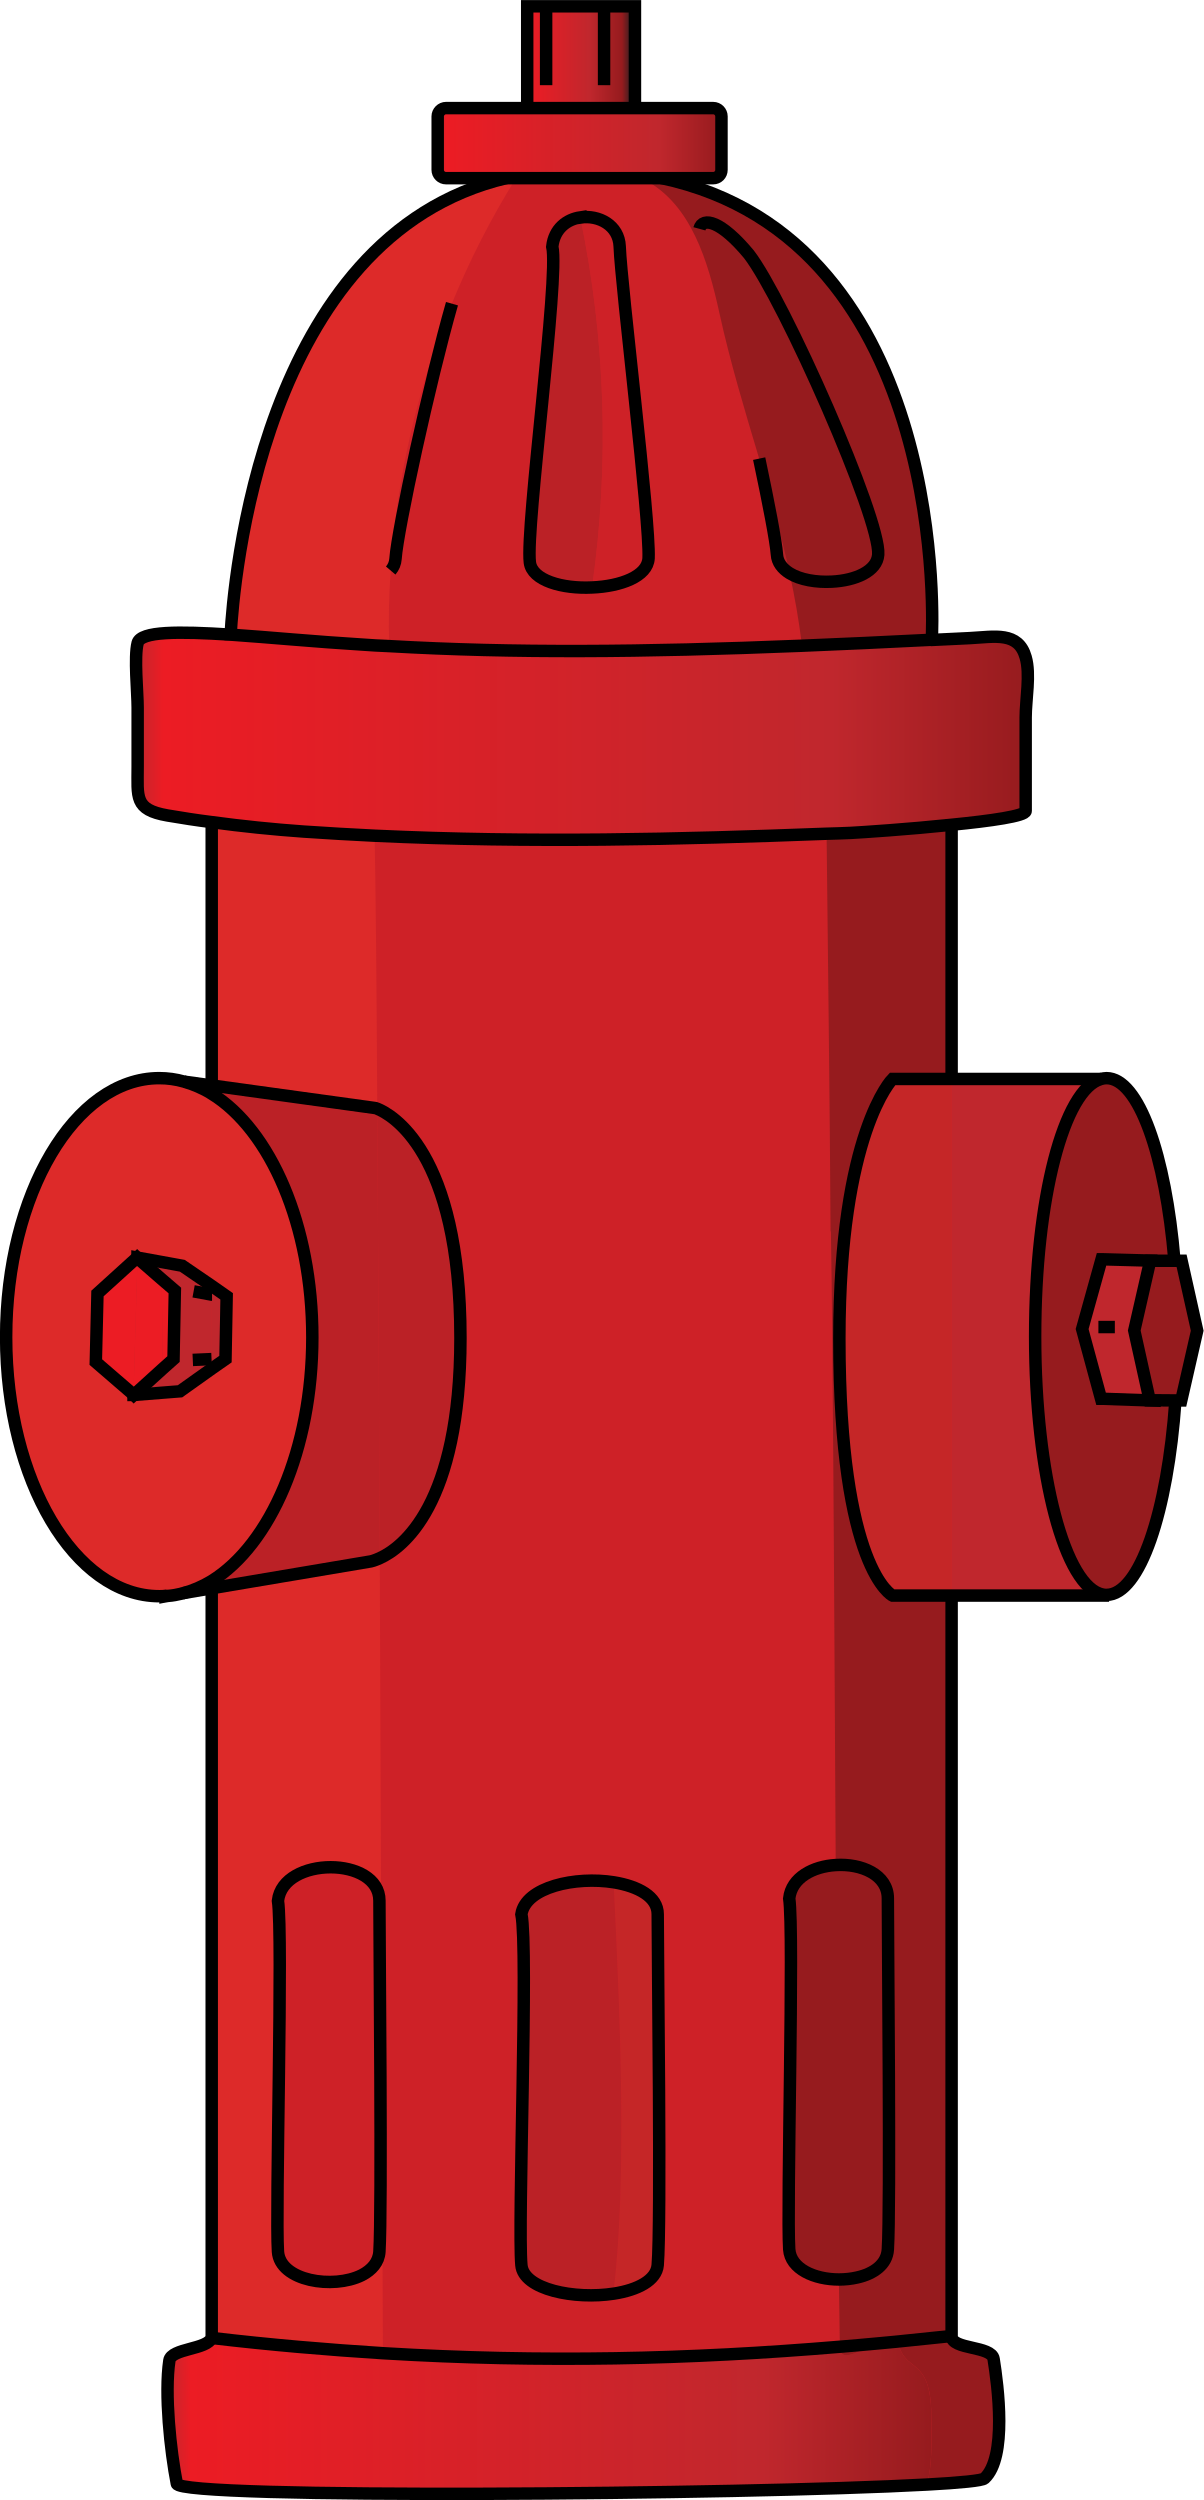
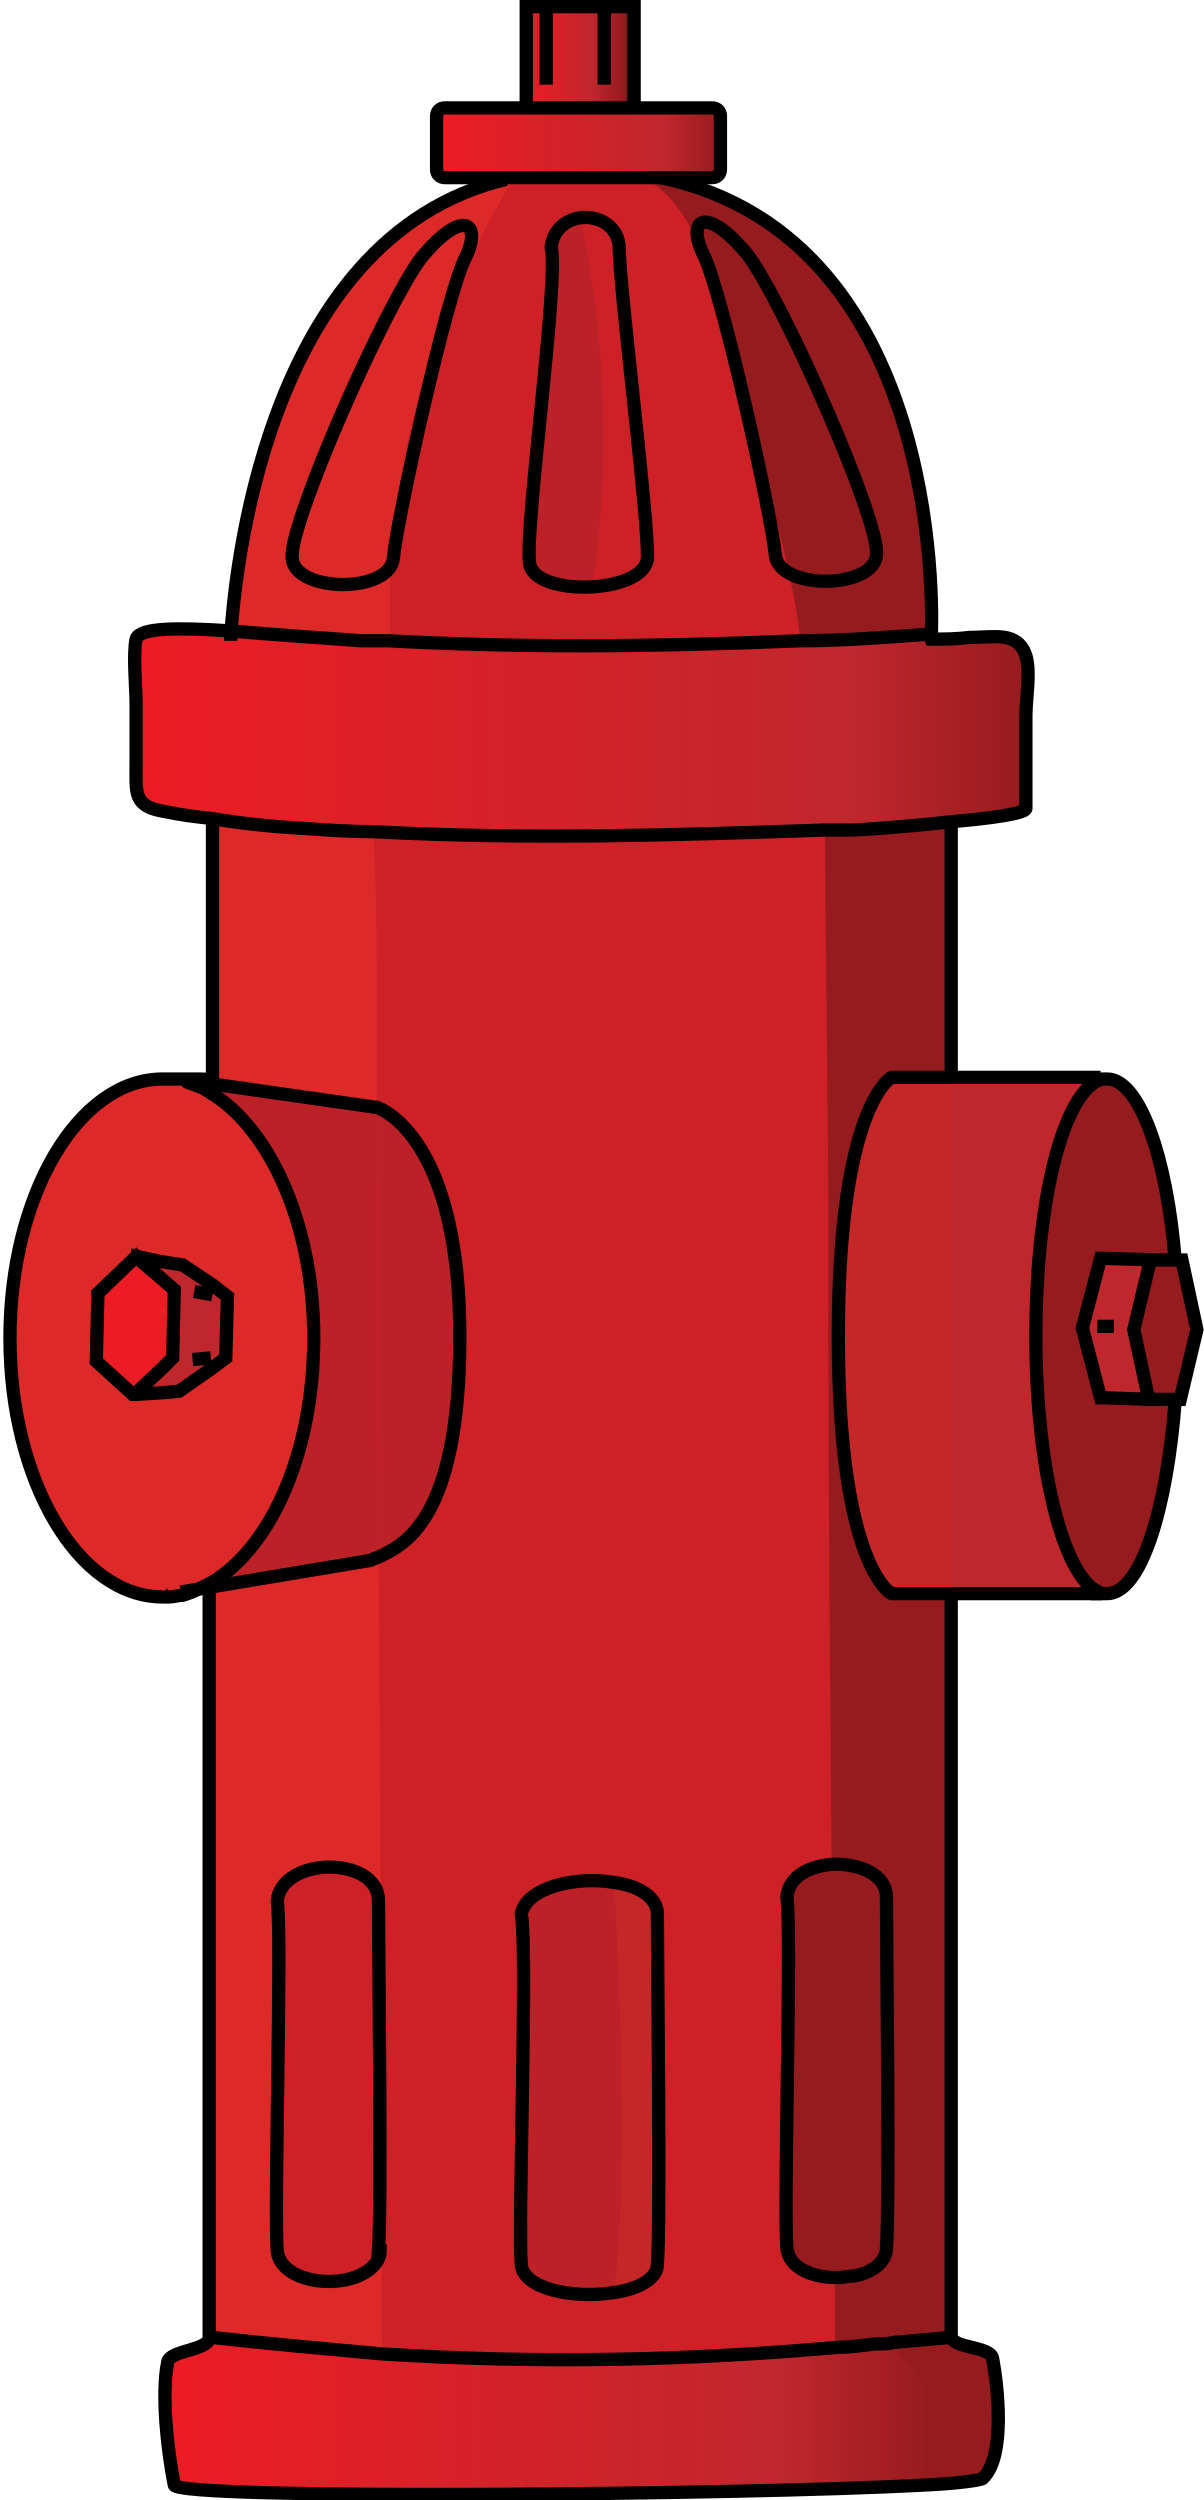
- <svg xmlns="http://www.w3.org/2000/svg" xmlns:xlink="http://www.w3.org/1999/xlink" id="Layer_1" width="72.48" height="150.56" viewBox="0 0 72.48 150.56">
+ <svg xmlns="http://www.w3.org/2000/svg" xmlns:xlink="http://www.w3.org/1999/xlink" id="Layer_1" width="72.5" height="150.6" viewBox="0 0 72.5 150.6">
  <defs>
-     <style>.cls-1{fill:url(#linear-gradient);}.cls-1,.cls-2,.cls-3,.cls-4,.cls-5,.cls-6,.cls-7,.cls-8,.cls-9,.cls-10,.cls-11,.cls-12,.cls-13,.cls-14,.cls-15,.cls-16,.cls-17,.cls-18,.cls-19,.cls-20,.cls-21{stroke-width:0px;}.cls-2{fill:url(#linear-gradient-11);}.cls-3{fill:url(#linear-gradient-12);}.cls-4{fill:url(#linear-gradient-13);}.cls-5{fill:url(#linear-gradient-10);}.cls-6{fill:url(#linear-gradient-14);}.cls-7{fill:url(#linear-gradient-4);}.cls-8{fill:url(#linear-gradient-2);}.cls-9{fill:url(#linear-gradient-3);}.cls-10{fill:url(#linear-gradient-8);}.cls-11{fill:url(#linear-gradient-9);}.cls-12{fill:url(#linear-gradient-7);}.cls-13{fill:url(#linear-gradient-5);}.cls-14{fill:url(#linear-gradient-6);}.cls-22{fill:none;stroke:#000;stroke-width:.75px;}.cls-15{fill:#961b1e;}.cls-16{fill:#ce2127;}.cls-17{fill:#dd2a29;}.cls-18{fill:#c0272d;}.cls-19{fill:#c52627;}.cls-20{fill:#bb2126;}.cls-21{fill:#ec1c24;}</style>
-     <linearGradient id="linear-gradient" x1="8.2" y1="44.34" x2="61.9" y2="44.34" gradientUnits="userSpaceOnUse">
+     <style>.cls-1{stroke-linecap:round;stroke-linejoin:round;}.cls-1,.cls-2{fill:none;stroke:#000;stroke-width:.8px;}.cls-3{fill:url(#linear-gradient);}.cls-3,.cls-4,.cls-5,.cls-6,.cls-7,.cls-8,.cls-9,.cls-10,.cls-11,.cls-12,.cls-13,.cls-14,.cls-15,.cls-16,.cls-17,.cls-18,.cls-19,.cls-20,.cls-21,.cls-22,.cls-23{stroke-width:0px;}.cls-4{fill:url(#linear-gradient-11);}.cls-5{fill:url(#linear-gradient-12);}.cls-6{fill:url(#linear-gradient-13);}.cls-7{fill:url(#linear-gradient-10);}.cls-8{fill:url(#linear-gradient-14);}.cls-9{fill:url(#linear-gradient-4);}.cls-10{fill:url(#linear-gradient-2);}.cls-11{fill:url(#linear-gradient-3);}.cls-12{fill:url(#linear-gradient-8);}.cls-13{fill:url(#linear-gradient-9);}.cls-14{fill:url(#linear-gradient-7);}.cls-15{fill:url(#linear-gradient-5);}.cls-16{fill:url(#linear-gradient-6);}.cls-17{fill:#961b1e;}.cls-18{fill:#ce2127;}.cls-19{fill:#dd2a29;}.cls-20{fill:#c0272d;}.cls-21{fill:#c52627;}.cls-22{fill:#bb2126;}.cls-23{fill:#ec1c24;}</style>
+     <linearGradient id="linear-gradient" x1="8.2" y1="44.3" x2="61.9" y2="44.3" gradientUnits="userSpaceOnUse">
      <stop offset="0" stop-color="#c0272d" />
-       <stop offset=".03" stop-color="#ec1c24" />
-       <stop offset=".78" stop-color="#c0272d" />
+       <stop offset="0" stop-color="#ec1c24" />
+       <stop offset=".8" stop-color="#c0272d" />
      <stop offset="1" stop-color="#961b1e" />
    </linearGradient>
-     <linearGradient id="linear-gradient-2" x1="10.09" y1="145.49" x2="56.09" y2="145.49" xlink:href="#linear-gradient" />
-     <linearGradient id="linear-gradient-3" x1="53.11" y1="31.07" x2="41.93" y2="31.07" gradientUnits="userSpaceOnUse">
+     <linearGradient id="linear-gradient-2" x1="10.1" y1="145.5" x2="56.1" y2="145.5" xlink:href="#linear-gradient" />
+     <linearGradient id="linear-gradient-3" x1="53.1" y1="31.1" x2="41.9" y2="31.1" gradientUnits="userSpaceOnUse">
      <stop offset="0" stop-color="#961b1e" />
-       <stop offset=".76" stop-color="#c0272d" />
-       <stop offset=".99" stop-color="#c0272d" />
+       <stop offset=".8" stop-color="#c0272d" />
+       <stop offset="1" stop-color="#c0272d" />
    </linearGradient>
-     <linearGradient id="linear-gradient-4" x1="26.37" y1="8.62" x2="43.45" y2="8.62" xlink:href="#linear-gradient" />
-     <linearGradient id="linear-gradient-5" x1="26.43" y1="10.48" x2="43.43" y2="10.48" xlink:href="#linear-gradient" />
-     <linearGradient id="linear-gradient-6" x1="26.37" y1="6.7" x2="43.45" y2="6.7" xlink:href="#linear-gradient" />
-     <linearGradient id="linear-gradient-7" x1="31.75" y1="3.44" x2="38.24" y2="3.44" gradientUnits="userSpaceOnUse">
+     <linearGradient id="linear-gradient-4" x1="26.4" y1="8.6" x2="43.4" y2="8.6" xlink:href="#linear-gradient" />
+     <linearGradient id="linear-gradient-5" x1="26.4" y1="10.5" x2="43.4" y2="10.5" xlink:href="#linear-gradient" />
+     <linearGradient id="linear-gradient-6" x1="26.4" y1="6.7" x2="43.4" y2="6.7" xlink:href="#linear-gradient" />
+     <linearGradient id="linear-gradient-7" x1="31.7" y1="3.4" x2="38.2" y2="3.4" gradientUnits="userSpaceOnUse">
      <stop offset="0" stop-color="#c0272d" />
-       <stop offset=".03" stop-color="#ec1c24" />
-       <stop offset=".58" stop-color="#c0272d" />
-       <stop offset=".88" stop-color="#961b1e" />
-       <stop offset=".98" stop-color="#231f20" />
+       <stop offset="0" stop-color="#ec1c24" />
+       <stop offset=".6" stop-color="#c0272d" />
+       <stop offset=".9" stop-color="#961b1e" />
+       <stop offset="1" stop-color="#231f20" />
    </linearGradient>
-     <linearGradient id="linear-gradient-8" x1="26.41" y1="10.65" x2="43.44" y2="10.65" xlink:href="#linear-gradient" />
-     <linearGradient id="linear-gradient-9" x1="17.74" y1="26.32" x2="28.49" y2="26.32" gradientUnits="userSpaceOnUse">
+     <linearGradient id="linear-gradient-8" x1="26.4" y1="10.7" x2="43.4" y2="10.7" xlink:href="#linear-gradient" />
+     <linearGradient id="linear-gradient-9" x1="17.7" y1="26.3" x2="28.5" y2="26.3" gradientUnits="userSpaceOnUse">
      <stop offset="0" stop-color="#961b1e" />
-       <stop offset=".51" stop-color="#c0272d" />
-       <stop offset=".92" stop-color="#ec1c24" />
-       <stop offset=".99" stop-color="#c0272d" />
+       <stop offset=".5" stop-color="#c0272d" />
+       <stop offset=".9" stop-color="#ec1c24" />
+       <stop offset="1" stop-color="#c0272d" />
    </linearGradient>
-     <linearGradient id="linear-gradient-10" x1="11.88" y1="64.94" x2="11.88" y2="96.13" xlink:href="#linear-gradient" />
-     <linearGradient id="linear-gradient-11" x1="11.92" y1="64.94" x2="11.92" y2="95.71" xlink:href="#linear-gradient" />
-     <linearGradient id="linear-gradient-12" x1=".43" y1="65.04" x2="18.75" y2="65.04" gradientUnits="userSpaceOnUse">
+     <linearGradient id="linear-gradient-10" x1="11.9" y1="64.9" x2="11.9" y2="96.1" xlink:href="#linear-gradient" />
+     <linearGradient id="linear-gradient-11" x1="11.9" y1="64.9" x2="11.9" y2="95.7" xlink:href="#linear-gradient" />
+     <linearGradient id="linear-gradient-12" x1=".4" y1="65" x2="18.7" y2="65" gradientUnits="userSpaceOnUse">
      <stop offset="0" stop-color="#c0272d" />
      <stop offset="1" stop-color="#ec1c24" />
    </linearGradient>
-     <linearGradient id="linear-gradient-13" x1=".37" y1="96.03" x2="18.81" y2="96.03" xlink:href="#linear-gradient-12" />
-     <linearGradient id="linear-gradient-14" x1="10.02" y1="64.94" x2="10.02" y2="96.13" xlink:href="#linear-gradient" />
+     <linearGradient id="linear-gradient-13" x1=".4" y1="96" x2="18.8" y2="96" xlink:href="#linear-gradient-12" />
+     <linearGradient id="linear-gradient-14" x1="10" y1="64.9" x2="10" y2="96.1" xlink:href="#linear-gradient" />
  </defs>
-   <path class="cls-16" d="M12.74,140.8c-.22.69-2.42.61-2.53,1.36-.31,2.01.06,5.42.45,7.42.19.94,34.06.66,45.17.05,2.05-.11,3.33-.24,3.47-.37,1.38-1.27.81-5.56.55-7.19-.13-.8-2.53-.54-2.53-1.38v-44.6h9.11v-.06c-.28-.05-.56-.2-.83-.45.27.24.54.39.83.45.07,0,.14.02.22.02,2,0,3.68-4.99,4.15-11.71h.35l.96-4.2-.94-4.21h-.43c-.52-6.37-2.16-10.99-4.09-10.99-.11,0-.22.02-.33.05h-9v-15.31c-.32.03-.65.07-.98.1.33-.03.65-.06.98-.1,2.35-.23,4.46-.53,4.46-.83v-5.63c0-1.07.3-2.6,0-3.63-.44-1.55-1.86-1.23-3.37-1.15-.77.04-1.53.08-2.28.11v-.11s1.31-23.96-16.31-27.71h3.14c.28,0,.5-.22.5-.5v-3.22c0-.27-.22-.5-.5-.5h-4.71V.37h-6.5v6.14h-4.88c-.27,0-.5.23-.5.5v3.22c0,.28.23.5.5.5h3.65c-14.83,3.5-16.46,24.58-16.62,27.5.58.04,1.19.09,1.83.14-.64-.05-1.25-.1-1.83-.14-3.14-.21-5.41-.22-5.59.5-.23.85,0,2.98,0,3.89v3.57c0,1.84-.21,2.58,1.79,2.93.88.15,1.77.29,2.66.4v15.86l-1.66-.23h0c-.49-.14-.99-.21-1.49-.21h0c-5.09,0-9.22,6.98-9.22,15.6s4.13,15.6,9.22,15.6c.13,0,.25,0,.38-.02v.02l.1-.02s.05,0,.07,0l.78-.13s.05,0,.08-.02l1.75-.3v45.03s0,.08-.02.11" />
-   <polygon class="cls-18" points="69.7 75.93 69.27 75.93 68.31 80.13 67.14 79.92 66.42 79.92 66.42 75.84 69.7 75.93" />
-   <polygon class="cls-18" points="69.53 84.33 69.53 84.35 66.42 84.24 66.42 79.92 67.14 79.92 68.31 80.13 69.24 84.33 69.53 84.33" />
-   <path class="cls-18" d="M66.42,96.03v.06h-9.11v-31.1h9c-2.23.6-3.97,7.32-3.97,15.51s1.8,15.12,4.08,15.54Z" />
-   <polygon class="cls-18" points="66.42 79.92 66.42 84.24 66.31 84.24 65.17 80.04 66.34 75.84 66.42 75.84 66.42 79.92" />
-   <path class="cls-1" d="M23.45,38.91c7.55.43,15.16.37,24.84-.02,2.47-.1,5.07-.22,7.83-.36.74-.03,1.51-.07,2.28-.11,1.51-.08,2.93-.41,3.37,1.15.3,1.03,0,2.56,0,3.63v5.63c0,.3-2.11.6-4.46.83-2.58.27-5.47.46-6.07.49-.49.02-.97.04-1.46.05-8.94.34-17.75.56-27.22.12-1.41-.07-2.83-.15-4.28-.25-1.84-.13-3.69-.32-5.54-.57-.89-.11-1.78-.25-2.66-.4-2-.35-1.79-1.09-1.79-2.93v-3.57c0-.91-.22-3.04,0-3.89.19-.71,2.46-.7,5.59-.5,2.33.16,5.15.43,7.95.6.53.04,1.06.07,1.59.09Z" />
-   <path class="cls-19" d="M57.31,64.99v31.1h-3.56s-3.2-1.55-3.2-15.47c0-12.41,3.2-15.64,3.2-15.64h3.56Z" />
-   <path class="cls-8" d="M23.06,141.72c9.6.58,18.44.37,27.52-.39h0c.02,1.05,1.16.23,2.17-.19.4-.04.78-.07,1.18-.11.11.08.2.19.25.36.5,1.5,1.94.62,1.91,4.32,0,1.31.07,2.66-.26,3.91-11.11.61-44.99.89-45.17-.05-.39-2-.75-5.41-.45-7.42.11-.74,2.31-.66,2.53-1.36,3.56.42,6.99.71,10.33.92Z" />
-   <path class="cls-9" d="M47.55,34.52c-.44-.27-.73-.64-.76-1.12-.06-.81-.5-3.09-1.07-5.78.66,2.29,1.32,4.56,1.83,6.9Z" />
-   <path class="cls-7" d="M31.17,10.58c-.22.04-.44.09-.65.14h-3.65c-.27,0-.5-.22-.5-.5v-3.22c0-.27.23-.5.5-.5h4.88v.37h6.5v-.37h4.71c.28,0,.5.23.5.5v3.22c0,.28-.22.5-.5.5h-3.14c-1.5-.33-3.12-.5-4.9-.5-1.33,0-2.57.12-3.74.36Z" />
-   <path class="cls-13" d="M39.82,10.72h-8.72s.05-.1.08-.14c1.17-.24,2.42-.36,3.74-.36,1.78,0,3.41.17,4.9.5Z" />
-   <path class="cls-19" d="M39.62,115.28c0,2.69.21,18.65,0,21.13-.08.93-1.22,1.5-2.63,1.72l-.02-.16c.8-6.75.4-16.46,0-24.56v-.06c1.48.24,2.65.87,2.65,1.92Z" />
-   <rect class="cls-14" x="31.75" y="6.51" width="6.5" height=".37" />
-   <rect class="cls-12" x="31.75" y=".38" width="6.5" height="6.14" />
-   <path class="cls-20" d="M36.96,113.42c.4,8.1.8,17.8,0,24.56l.02.16c-2.36.37-5.46-.24-5.58-1.72-.22-2.39.42-19.06,0-21.13.26-1.64,3.27-2.29,5.57-1.92v.06Z" />
-   <path class="cls-20" d="M34.95,13.1c1.52,7.31,1.76,14.86.71,22.25v.04c-1.78.09-3.62-.42-3.75-1.51-.26-2.14,1.78-17.17,1.35-19.02.12-1.08.88-1.64,1.69-1.76Z" />
-   <path class="cls-10" d="M31.17,10.58s-.06.09-.08.14h-.57c.22-.05.44-.1.65-.14Z" />
-   <path class="cls-11" d="M27.22,18.29c-1.34,4.68-3.28,13.59-3.4,15.36-.02.28-.12.51-.29.71.35-5.51,1.59-10.96,3.68-16.07Z" />
-   <path class="cls-20" d="M22.72,66.77c.79.32,5.01,2.51,5.01,13.81,0,10.07-3.51,12.65-4.86,13.26-.05-9.67-.09-19.25-.15-27.07Z" />
-   <path class="cls-16" d="M52.75,141.14c.4-.04.78-.07,1.18-.11-.28-.2-.71-.09-1.18.11Z" />
-   <path class="cls-16" d="M47.53,135.46c-.16-2.39.3-19.06,0-21.13.14-1.26,1.45-1.93,2.8-2.01-.07-11.36-.12-23.15-.21-31.7-.02-2.45-.05-4.63-.08-6.46h-.02c-.04-7.5-.18-18.16-.24-23.95-8.94.34-17.75.56-27.22.12.06,2.73.12,8.74.16,16.44.79.32,5.01,2.51,5.01,13.81,0,10.07-3.51,12.65-4.86,13.26.09,21.24.16,42.99.19,47.88,9.6.58,18.44.37,27.52-.39-.02-1.23-.04-2.58-.06-4.05-1.46,0-2.91-.63-2.99-1.82ZM39.62,136.41c-.08.93-1.22,1.5-2.63,1.72-2.36.37-5.46-.24-5.58-1.72-.22-2.39.42-19.06,0-21.13.26-1.64,3.27-2.29,5.57-1.92,1.47.24,2.64.87,2.64,1.92,0,2.69.21,18.65,0,21.13Z" />
-   <path class="cls-16" d="M48.29,38.89v-.07c-.18-1.47-.44-2.9-.74-4.31-.44-.27-.73-.64-.76-1.12-.06-.81-.5-3.09-1.07-5.78,0-.02,0-.04-.02-.06-.84-2.85-1.71-5.71-2.38-8.72-.67-3.1-1.69-6.55-4.5-8v-.11h-7.73c-1.51,2.41-2.8,4.94-3.87,7.57-1.34,4.68-3.28,13.59-3.4,15.36-.02.28-.12.51-.29.71-.11,1.52-.14,3.03-.09,4.55,7.55.43,15.16.37,24.84-.02ZM33.26,14.86c.12-1.08.88-1.64,1.69-1.76,1.52,7.31,1.76,14.86.71,22.25v.04c-1.78.09-3.62-.42-3.75-1.51-.26-2.14,1.78-17.17,1.35-19.02Z" />
-   <path class="cls-16" d="M16.74,114.47c.31,2.07-.16,18.74,0,21.13.12,1.77,3.33,2.28,5.05,1.42.6-.31,1.02-.77,1.06-1.42.16-2.49,0-18.44,0-21.13s-5.8-2.69-6.11,0Z" />
-   <path class="cls-20" d="M22.72,66.77c.06,7.82.1,17.4.15,27.07-.33.15-.52.19-.52.19l-9.6,1.62v-.46c3.54-2.19,6.06-7.93,6.06-14.67s-2.53-12.48-6.06-14.67v-.5l9.84,1.36s.05,0,.13.04Z" />
-   <path class="cls-18" d="M12.75,77.97v-.52l.9.62-.07,3.78-.83.58v-4.47Z" />
-   <path class="cls-5" d="M12.75,95.2v.46l-1.75.3c.6-.16,1.19-.42,1.75-.75Z" />
-   <path class="cls-18" d="M12.75,77.97v4.47l-1.91,1.36-1.02.08-.02-1.44.64-.58.09-4.13-.79-.68-.02-1.04,1.26.23,1.77,1.22v.52Z" />
-   <path class="cls-2" d="M12.75,65.37v.5c-.53-.32-1.09-.56-1.66-.72l1.66.23Z" />
-   <path class="cls-3" d="M11.09,65.14l-1.5-.21c.51,0,1.01.07,1.5.21Z" />
-   <path class="cls-4" d="M10.14,96.1l.78-.13c-.26.06-.51.11-.78.13Z" />
-   <polygon class="cls-21" points="10.53 77.72 10.45 81.85 9.8 82.43 9.74 77.04 10.53 77.72" />
-   <path class="cls-6" d="M10.07,96.11l-.1.02v-.02h.1Z" />
-   <path class="cls-17" d="M30.52,10.72c-14.83,3.5-16.46,24.58-16.62,27.5,2.33.16,5.15.43,7.95.6.53.04,1.06.07,1.59.09-.05-1.52-.02-3.04.09-4.55.35-5.51,1.59-10.96,3.68-16.07,1.07-2.62,2.37-5.16,3.87-7.57h-.57Z" />
-   <path class="cls-17" d="M22.35,94.03l-9.6,1.62v45.03s0,.08-.02.11c3.56.42,6.99.71,10.33.92-.03-4.89-.1-26.64-.19-47.88-.33.15-.52.19-.52.19ZM22.85,135.6c-.04.64-.46,1.11-1.06,1.42-1.72.86-4.93.36-5.05-1.42-.16-2.39.31-19.06,0-21.13.31-2.69,6.11-2.69,6.11,0s.16,18.65,0,21.13Z" />
-   <path class="cls-17" d="M22.72,66.77c-.04-7.69-.1-13.7-.16-16.44-1.41-.07-2.83-.15-4.28-.25-1.84-.13-3.69-.32-5.54-.57v15.86l9.84,1.36s.05,0,.13.04Z" />
-   <path class="cls-17" d="M18.81,80.53c0-6.73-2.53-12.48-6.06-14.67-.53-.32-1.09-.56-1.66-.72l-1.5-.21c-5.09,0-9.22,6.98-9.22,15.6s4.13,15.6,9.22,15.6c.13,0,.25,0,.38-.02h.1s.05,0,.07,0l.78-.13s.05,0,.08-.02c.6-.16,1.19-.42,1.75-.75,3.54-2.19,6.06-7.93,6.06-14.67ZM10.84,83.79l-1.02.08-1.76.14h-.02v-.02l-2.27-1.96.1-4.13,2.38-2.16.03.03v-.03l1.45.26,1.26.23,1.77,1.22.9.62-.07,3.78-.83.58-1.91,1.36Z" />
-   <polygon class="cls-18" points="9.8 82.43 9.82 83.87 8.06 84.01 9.8 82.43" />
-   <polygon class="cls-21" points="9.74 77.04 9.8 82.43 8.06 84.01 8.04 83.99 8.28 75.77 9.74 77.04" />
-   <polygon class="cls-18" points="9.74 77.04 8.28 75.77 8.28 75.74 9.72 76 9.74 77.04" />
-   <polygon class="cls-21" points="8.25 75.74 8.28 75.77 8.04 83.99 5.77 82.03 5.87 77.9 8.25 75.74" />
-   <path class="cls-15" d="M71.16,75.93h-.43c-.52-6.37-2.16-10.99-4.09-10.99-.11,0-.22.02-.33.05-2.23.6-3.97,7.32-3.97,15.51s1.8,15.12,4.08,15.54c.07,0,.14.02.22.02,2,0,3.68-4.99,4.15-11.71h.35l.96-4.2-.94-4.21ZM69.53,84.35l-3.11-.11h-.11l-1.14-4.2,1.17-4.2h.08l3.28.09h-.43l-.96,4.2.93,4.2h.29v.02Z" />
-   <path class="cls-15" d="M57.31,140.69v-44.6h-3.56s-3.2-1.55-3.2-15.47c0-12.41,3.2-15.64,3.2-15.64h3.56v-15.31c-2.58.27-5.47.46-6.07.49-.49.02-.97.04-1.46.05.06,5.79.2,16.46.24,23.95h.02c.03,1.82.06,4.01.08,6.46.09,8.55.14,20.34.21,31.7-1.36.08-2.66.75-2.8,2.01.3,2.07-.16,18.74,0,21.13.08,1.19,1.53,1.81,2.99,1.82.02,1.47.04,2.82.06,4.05h0c.02,1.05,1.16.23,2.17-.19.47-.2.9-.31,1.18-.11.11.08.2.19.25.36.5,1.5,1.94.62,1.91,4.32,0,1.31.07,2.66-.26,3.91,2.05-.11,3.33-.24,3.47-.37,1.38-1.27.81-5.56.55-7.19-.13-.8-2.53-.54-2.53-1.38Z" />
-   <path class="cls-15" d="M48.29,38.83v.07c2.47-.1,5.07-.22,7.83-.36v-.11s1.31-23.96-16.31-27.71h-.99v.11c2.8,1.46,3.82,4.9,4.5,8,.66,3.01,1.53,5.87,2.38,8.72,0,.02,0,.04.02.06.66,2.29,1.32,4.56,1.83,6.9.31,1.41.56,2.84.74,4.31Z" />
-   <polygon class="cls-15" points="8.04 84.01 8.06 84.01 8.04 83.99 8.04 84.01" />
-   <path class="cls-22" d="M39.82,10.72c17.62,3.74,16.3,27.71,16.3,27.71" />
-   <path class="cls-22" d="M13.89,38.56s0-.12,0-.34c.16-2.92,1.78-24,16.62-27.5" />
-   <path class="cls-22" d="M56.12,38.54c.74-.03,1.51-.07,2.28-.11,1.51-.08,2.93-.41,3.37,1.15.3,1.03,0,2.56,0,3.63v5.63c0,.3-2.11.6-4.46.83-2.58.27-5.47.46-6.07.49-.49.02-.97.04-1.46.05-8.94.34-17.75.56-27.22.12-1.41-.07-2.83-.15-4.28-.25-1.84-.13-3.69-.32-5.54-.57-.89-.11-1.78-.25-2.66-.4-2-.35-1.79-1.09-1.79-2.93v-3.57c0-.91-.22-3.04,0-3.89.19-.71,2.46-.7,5.59-.5,2.33.16,5.15.43,7.95.6.53.04,1.06.07,1.59.09,7.55.43,15.16.37,24.84-.02,2.47-.1,5.07-.22,7.83-.36Z" />
-   <path class="cls-22" d="M12.75,65.37v-16.03" />
-   <path class="cls-22" d="M57.31,96.09v44.6c0,.83,2.41.57,2.53,1.38.26,1.63.82,5.92-.55,7.19-.14.13-1.42.26-3.47.37-11.11.61-44.99.89-45.17-.05-.39-2-.75-5.41-.45-7.42.11-.74,2.31-.66,2.53-1.36,0-.03.02-.07.02-.11v-45.03" />
-   <path class="cls-22" d="M57.31,49.34v15.65" />
-   <path class="cls-22" d="M11.09,65.14l1.66.23,9.84,1.36s.05,0,.13.04c.79.32,5.01,2.51,5.01,13.81,0,10.07-3.51,12.65-4.86,13.26-.33.15-.52.19-.52.19l-9.6,1.62-1.75.3" />
-   <polyline class="cls-22" points="10.07 96.11 9.97 96.13 9.97 96.11" />
-   <path class="cls-22" d="M12.75,65.87c3.54,2.19,6.06,7.93,6.06,14.67s-2.53,12.48-6.06,14.67c-.56.34-1.15.59-1.75.75-.03,0-.05,0-.08.02-.26.06-.51.11-.78.13-.02,0-.05,0-.07,0h-.1c-.13.02-.25.02-.38.02-5.09,0-9.22-6.98-9.22-15.6s4.13-15.6,9.22-15.6c.51,0,1.01.07,1.5.21.57.16,1.13.41,1.66.72Z" />
-   <polyline class="cls-22" points="8.28 75.77 8.28 75.74 9.72 76 10.98 76.23 12.75 77.44 13.65 78.07 13.58 81.85 12.75 82.43 10.84 83.79 9.82 83.87 8.06 84.01 8.04 84.01 8.04 83.99" />
-   <polygon class="cls-22" points="8.06 84.01 8.04 83.99 5.77 82.03 5.87 77.9 8.25 75.74 8.28 75.77 9.74 77.04 10.53 77.72 10.45 81.85 9.8 82.43 8.06 84.01" />
-   <polyline class="cls-22" points="11.66 77.77 12.75 77.97 12.77 77.97" />
-   <line class="cls-22" x1="11.61" y1="81.9" x2="12.74" y2="81.85" />
-   <path class="cls-22" d="M66.42,96.03v.06h-12.67s-3.2-1.55-3.2-15.47c0-12.41,3.2-15.64,3.2-15.64h12.57" />
-   <path class="cls-22" d="M70.79,84.34c-.47,6.72-2.15,11.71-4.15,11.71-.08,0-.15,0-.22-.02-2.28-.42-4.08-7.22-4.08-15.54s1.74-14.9,3.97-15.51c.11-.03.22-.05.33-.05,1.93,0,3.56,4.62,4.09,10.99" />
-   <polyline class="cls-22" points="69.53 84.33 69.53 84.35 66.42 84.24 66.31 84.24 65.17 80.04 66.34 75.84 66.42 75.84 69.7 75.93" />
-   <polygon class="cls-22" points="70.73 75.93 71.16 75.93 72.1 80.14 71.14 84.34 70.79 84.34 69.53 84.33 69.24 84.33 68.31 80.13 69.27 75.93 69.7 75.93 70.73 75.93" />
-   <polyline class="cls-22" points="66.15 79.92 66.42 79.92 67.14 79.92" />
-   <polyline class="cls-22" points="31.75 6.51 31.75 .38 38.24 .38 38.24 6.51" />
-   <line class="cls-22" x1="32.89" y1=".56" x2="32.89" y2="5.13" />
-   <line class="cls-22" x1="36.38" y1=".56" x2="36.38" y2="5.13" />
-   <path class="cls-22" d="M38.24,6.51h4.71c.28,0,.5.23.5.5v3.22c0,.28-.22.5-.5.5h-16.09c-.27,0-.5-.22-.5-.5v-3.22c0-.27.23-.5.5-.5h11.38Z" />
-   <path class="cls-22" d="M22.85,135.6c-.04.64-.46,1.11-1.06,1.42-1.72.86-4.93.36-5.05-1.42-.16-2.39.31-19.06,0-21.13.31-2.69,6.11-2.69,6.11,0s.16,18.65,0,21.13Z" />
-   <path class="cls-22" d="M36.97,113.36c1.47.24,2.64.87,2.64,1.92,0,2.69.21,18.65,0,21.13-.08.93-1.22,1.5-2.63,1.72-2.36.37-5.46-.24-5.58-1.72-.22-2.39.42-19.06,0-21.13.26-1.64,3.27-2.29,5.57-1.92Z" />
-   <path class="cls-22" d="M50.33,112.32c1.53-.1,3.14.57,3.14,2.01,0,2.69.16,18.65,0,21.13-.05.91-.85,1.48-1.85,1.7-.35.08-.72.12-1.1.12-1.46,0-2.91-.63-2.99-1.82-.16-2.39.3-19.06,0-21.13.14-1.26,1.45-1.93,2.8-2.01Z" />
-   <path class="cls-22" d="M34.95,13.1c1.1-.17,2.32.46,2.37,1.74.09,2.43,1.84,16.54,1.74,18.78-.06,1.1-1.7,1.69-3.4,1.76-1.78.09-3.62-.42-3.75-1.51-.26-2.14,1.78-17.17,1.35-19.02.12-1.08.88-1.64,1.69-1.76Z" />
-   <path class="cls-22" d="M27.22,18.29c-1.34,4.68-3.28,13.59-3.4,15.36-.02.28-.12.51-.29.71" />
-   <path class="cls-22" d="M45.72,27.62c.57,2.69,1.01,4.97,1.07,5.78.03.48.33.85.76,1.12.64.4,1.62.56,2.55.51,1.4-.07,2.72-.62,2.79-1.63.16-2.15-5.69-15.37-7.79-18.09-1.67-2.01-2.78-2.27-2.98-1.53" />
-   <path class="cls-22" d="M12.44,140.77l.3.03c3.56.42,6.99.71,10.33.92,9.6.58,18.44.37,27.52-.39.72-.06,1.45-.12,2.17-.19.4-.04.78-.07,1.18-.11,1.12-.11,2.25-.23,3.39-.35" />
+   <path class="cls-18" d="M12.7,140.8c-.2.7-2.4.6-2.5,1.4-.3,2,0,5.4.4,7.4.2.9,34.1.7,45.2,0,2-.1,3.3-.2,3.5-.4,1.4-1.3.8-5.6.6-7.2-.1-.8-2.5-.5-2.5-1.4v-44.6h9.1c-.3-.1-.6-.3-.8-.5.3.2.5.4.8.4,0,0,.1,0,.2,0,2,0,3.7-5,4.1-11.7h.3l1-4.2-.9-4.2h-.4c-.5-6.4-2.2-11-4.1-11s-.2,0-.3,0h-9v-15.3c-.3,0-.7,0-1,0,.3,0,.7,0,1,0,2.3-.2,4.5-.5,4.5-.8v-5.6c0-1.1.3-2.6,0-3.6-.4-1.6-1.9-1.2-3.4-1.1-.8,0-1.5,0-2.3.1h0c0-.1,1.3-24.1-16.3-27.8h3.1c.3,0,.5-.2.5-.5v-3.2c0-.3-.2-.5-.5-.5h-4.7V.4h-6.5v6.1h-4.9c-.3,0-.5.2-.5.5v3.2c0,.3.2.5.5.5h3.7c-14.8,3.5-16.5,24.6-16.6,27.5.6,0,1.2,0,1.8.1-.6,0-1.2,0-1.8-.1-3.1-.2-5.4-.2-5.6.5-.2.9,0,3,0,3.9v3.6c0,1.8-.2,2.6,1.8,2.9.9.1,1.8.3,2.7.4v15.9l-1.7-.2h0c-.5-.1-1-.2-1.5-.2h0c-5.1,0-9.2,7-9.2,15.6s4.1,15.6,9.2,15.6.2,0,.4,0h0s0,0,0,0c0,0,0,0,0,0h.8c0-.1,0-.1,0-.1l1.8-.3v45s0,0,0,.1" />
+   <polygon class="cls-20" points="69.7 75.9 69.3 75.9 68.3 80.1 67.1 79.9 66.4 79.9 66.4 75.8 69.7 75.9" />
+   <polygon class="cls-20" points="69.5 84.3 69.5 84.3 66.4 84.2 66.4 79.9 67.1 79.9 68.3 80.1 69.2 84.3 69.5 84.3" />
+   <path class="cls-20" d="M66.4,96h0c0,0-9.1,0-9.1,0v-31.1h9c-2.2.6-4,7.3-4,15.5s1.8,15.1,4.1,15.5Z" />
+   <polygon class="cls-20" points="66.4 79.9 66.4 84.2 66.3 84.2 65.2 80 66.3 75.8 66.4 75.8 66.4 79.9" />
+   <path class="cls-3" d="M23.4,38.9c7.5.4,15.2.4,24.8,0,2.5,0,5.1-.2,7.8-.4.7,0,1.5,0,2.3-.1,1.5,0,2.9-.4,3.4,1.1.3,1,0,2.6,0,3.6v5.6c0,.3-2.1.6-4.5.8-2.6.3-5.5.5-6.1.5-.5,0-1,0-1.5,0-8.9.3-17.8.6-27.2.1-1.4,0-2.8-.1-4.3-.2-1.8-.1-3.7-.3-5.5-.6-.9-.1-1.8-.2-2.7-.4-2-.3-1.8-1.1-1.8-2.9v-3.6c0-.9-.2-3,0-3.9.2-.7,2.5-.7,5.6-.5,2.3.2,5.1.4,8,.6.5,0,1.1,0,1.6,0Z" />
+   <path class="cls-21" d="M57.3,65v31.1h-3.6s-3.2-1.6-3.2-15.5,3.2-15.6,3.2-15.6h3.6Z" />
+   <path class="cls-10" d="M23.1,141.7c9.6.6,18.4.4,27.5-.4h0c0,1,1.2.2,2.2-.2.4,0,.8,0,1.2-.1.1,0,.2.2.2.4.5,1.5,1.9.6,1.9,4.3,0,1.3,0,2.7-.3,3.9-11.1.6-45,.9-45.2,0-.4-2-.8-5.4-.4-7.4.1-.7,2.3-.7,2.5-1.4,3.6.4,7,.7,10.3.9Z" />
+   <path class="cls-11" d="M47.5,34.5c-.4-.3-.7-.6-.8-1.1,0-.8-.5-3.1-1.1-5.8.7,2.3,1.3,4.6,1.8,6.9Z" />
+   <path class="cls-9" d="M31.2,10.6c-.2,0-.4,0-.7.1h-3.7c-.3,0-.5-.2-.5-.5v-3.2c0-.3.2-.5.5-.5h4.9v.4h6.5v-.4h4.7c.3,0,.5.2.5.5v3.2c0,.3-.2.5-.5.5h-3.1c-1.5-.3-3.1-.5-4.9-.5s-2.6.1-3.7.4Z" />
+   <path class="cls-15" d="M39.8,10.7h-8.7s0,0,0-.1c1.2-.2,2.4-.4,3.7-.4s3.4.2,4.9.5Z" />
+   <path class="cls-21" d="M39.6,115.3c0,2.7.2,18.6,0,21.1,0,.9-1.2,1.5-2.6,1.7v-.2c.8-6.8.4-16.5,0-24.6h0c1.5.2,2.6.8,2.6,1.9Z" />
+   <rect class="cls-16" x="31.7" y="6.5" width="6.5" height=".4" />
+   <rect class="cls-14" x="31.7" y=".4" width="6.5" height="6.1" />
+   <path class="cls-22" d="M37,113.4c.4,8.1.8,17.8,0,24.6v.2c-2.3.4-5.4-.2-5.6-1.7-.2-2.4.4-19.1,0-21.1.3-1.6,3.3-2.3,5.6-1.9h0Z" />
+   <path class="cls-22" d="M35,13.1c1.5,7.3,1.8,14.9.7,22.3h0c-1.8.1-3.6-.4-3.8-1.5-.3-2.1,1.8-17.2,1.3-19,.1-1.1.9-1.6,1.7-1.8Z" />
+   <path class="cls-12" d="M31.2,10.6s0,0,0,.1h-.6c.2,0,.4,0,.7-.1Z" />
+   <path class="cls-13" d="M27.2,18.3c-1.3,4.7-3.3,13.6-3.4,15.4,0,.3-.1.5-.3.7.3-5.5,1.6-11,3.7-16.1Z" />
+   <path class="cls-22" d="M22.7,66.8c.8.3,5,2.5,5,13.8s-3.5,12.6-4.9,13.3c0-9.7,0-19.2-.1-27.1Z" />
+   <path class="cls-18" d="M52.7,141.1c.4,0,.8,0,1.2-.1-.3-.2-.7,0-1.2.1Z" />
+   <path class="cls-18" d="M47.5,135.5c-.2-2.4.3-19.1,0-21.1.1-1.3,1.4-1.9,2.8-2,0-11.4-.1-23.2-.2-31.7,0-2.4,0-4.6,0-6.5h0c0-7.5-.2-18.2-.2-24-8.9.3-17.8.6-27.2.1,0,2.7.1,8.7.2,16.4.8.3,5,2.5,5,13.8s-3.5,12.6-4.9,13.3c0,21.2.2,43,.2,47.9,9.6.6,18.4.4,27.5-.4,0-1.2,0-2.6,0-4-1.5,0-2.9-.6-3-1.8ZM39.6,136.4c0,.9-1.2,1.5-2.6,1.7-2.4.4-5.5-.2-5.6-1.7-.2-2.4.4-19.1,0-21.1.3-1.6,3.3-2.3,5.6-1.9,1.5.2,2.6.9,2.6,1.9,0,2.7.2,18.6,0,21.1Z" />
+   <path class="cls-18" d="M48.3,38.9h0c-.2-1.5-.4-3-.7-4.4-.4-.3-.7-.6-.8-1.1,0-.8-.5-3.1-1.1-5.8,0,0,0,0,0,0-.8-2.9-1.7-5.7-2.4-8.7-.7-3.1-1.7-6.5-4.5-8h0c0-.1-7.7-.1-7.7-.1-1.5,2.4-2.8,4.9-3.9,7.6-1.3,4.7-3.3,13.6-3.4,15.4,0,.3-.1.5-.3.7-.1,1.5-.1,3,0,4.6,7.5.4,15.2.4,24.8,0ZM33.3,14.9c.1-1.1.9-1.6,1.7-1.8,1.5,7.3,1.8,14.9.7,22.3h0c-1.8.1-3.6-.4-3.8-1.5-.3-2.1,1.8-17.2,1.3-19Z" />
+   <path class="cls-18" d="M16.7,114.5c.3,2.1-.2,18.7,0,21.1.1,1.8,3.3,2.3,5.1,1.4.6-.3,1-.8,1.1-1.4.2-2.5,0-18.4,0-21.1s-5.8-2.7-6.1,0Z" />
+   <path class="cls-22" d="M22.7,66.8c0,7.8,0,17.4.1,27.1-.3.1-.5.2-.5.2l-9.6,1.6v-.5c3.5-2.2,6.1-7.9,6.1-14.7s-2.5-12.5-6.1-14.7v-.5l9.8,1.4s0,0,.1,0Z" />
+   <path class="cls-20" d="M12.8,78v-.5l.9.6v3.8c0,0-.9.6-.9.6v-4.5Z" />
+   <path class="cls-7" d="M12.8,95.2v.5l-1.8.3c.6-.2,1.2-.4,1.8-.8Z" />
+   <path class="cls-20" d="M12.8,78v4.5l-1.9,1.4h-1c0,0,0-1.4,0-1.4l.6-.6v-4.1c0,0-.7-.7-.7-.7v-1s1.2.2,1.2.2l1.8,1.2v.5Z" />
+   <path class="cls-4" d="M12.8,65.4v.5c-.5-.3-1.1-.6-1.7-.7l1.7.2Z" />
+   <path class="cls-5" d="M11.1,65.1l-1.5-.2c.5,0,1,0,1.5.2Z" />
+   <path class="cls-6" d="M10.1,96.1h.8c-.3,0-.5,0-.8,0Z" />
+   <polygon class="cls-23" points="10.5 77.7 10.4 81.8 9.8 82.4 9.7 77 10.5 77.7" />
+   <path class="cls-8" d="M10.1,96.1h0s0,0,0,0h0Z" />
+   <path class="cls-19" d="M30.5,10.7c-14.8,3.5-16.5,24.6-16.6,27.5,2.3.2,5.1.4,8,.6.5,0,1.1,0,1.6,0,0-1.5,0-3,0-4.6.3-5.5,1.6-11,3.7-16.1,1.1-2.6,2.4-5.2,3.9-7.6h-.6Z" />
+   <path class="cls-19" d="M22.3,94l-9.6,1.6v45s0,0,0,.1c3.6.4,7,.7,10.3.9,0-4.9,0-26.6-.2-47.9-.3.1-.5.2-.5.2ZM22.9,135.6c0,.6-.5,1.1-1.1,1.4-1.7.9-4.9.4-5.1-1.4-.2-2.4.3-19.1,0-21.1.3-2.7,6.1-2.7,6.1,0s.2,18.6,0,21.1Z" />
+   <path class="cls-19" d="M22.7,66.8c0-7.7,0-13.7-.2-16.4-1.4,0-2.8-.1-4.3-.2-1.8-.1-3.7-.3-5.5-.6v15.9l9.8,1.4s0,0,.1,0Z" />
+   <path class="cls-19" d="M18.8,80.5c0-6.7-2.5-12.5-6.1-14.7-.5-.3-1.1-.6-1.7-.7l-1.5-.2c-5.1,0-9.2,7-9.2,15.6s4.1,15.6,9.2,15.6.2,0,.4,0h0s0,0,0,0h.8c0-.1,0-.1,0-.1.6-.2,1.2-.4,1.8-.8,3.5-2.2,6.1-7.9,6.1-14.7ZM10.8,83.8h-1c0,0-1.8.2-1.8.2h0s-2.3-2-2.3-2v-4.1c0,0,2.5-2.2,2.5-2.2h0s0,0,0,0l1.4.3,1.3.2,1.8,1.2.9.6v3.8c0,0-.9.6-.9.6l-1.9,1.4Z" />
+   <polygon class="cls-20" points="9.8 82.4 9.8 83.9 8.1 84 9.8 82.4" />
+   <polygon class="cls-23" points="9.7 77 9.8 82.4 8.1 84 8 84 8.3 75.8 9.7 77" />
+   <polygon class="cls-20" points="9.7 77 8.3 75.8 8.3 75.7 9.7 76 9.7 77" />
+   <polygon class="cls-23" points="8.2 75.7 8.3 75.8 8 84 5.8 82 5.9 77.9 8.2 75.7" />
+   <path class="cls-17" d="M71.2,75.9h-.4c-.5-6.4-2.2-11-4.1-11s-.2,0-.3,0c-2.2.6-4,7.3-4,15.5s1.8,15.1,4.1,15.5c0,0,.1,0,.2,0,2,0,3.7-5,4.1-11.7h.3l1-4.2-.9-4.2ZM69.5,84.3h-3.1c0-.1-.1-.1-.1-.1l-1.1-4.2,1.2-4.2h3.4c0,0-.4,0-.4,0l-1,4.2.9,4.2h.3Z" />
+   <path class="cls-17" d="M57.3,140.7v-44.6h-3.6s-3.2-1.6-3.2-15.5,3.2-15.6,3.2-15.6h3.6v-15.3c-2.6.3-5.5.5-6.1.5-.5,0-1,0-1.5,0,0,5.8.2,16.5.2,24h0c0,1.8,0,4,0,6.5,0,8.5.1,20.3.2,31.7-1.4,0-2.7.8-2.8,2,.3,2.1-.2,18.7,0,21.1,0,1.2,1.5,1.8,3,1.8,0,1.5,0,2.8,0,4h0c0,1,1.2.2,2.2-.2.5-.2.9-.3,1.2-.1.1,0,.2.2.2.4.5,1.5,1.9.6,1.9,4.3,0,1.3,0,2.7-.3,3.9,2-.1,3.3-.2,3.5-.4,1.4-1.3.8-5.6.6-7.2-.1-.8-2.5-.5-2.5-1.4Z" />
+   <path class="cls-17" d="M48.3,38.8h0c2.5,0,5.1-.1,7.8-.3h0c0-.1,1.3-24.1-16.3-27.8h-1c2.8,1.6,3.8,5,4.5,8.1.7,3,1.5,5.9,2.4,8.7,0,0,0,0,0,0,.7,2.3,1.3,4.6,1.8,6.9.3,1.4.6,2.8.7,4.3Z" />
+   <polygon class="cls-17" points="8 84 8.1 84 8 84 8 84" />
+   <path class="cls-2" d="M39.8,10.7c17.6,3.7,16.3,27.7,16.3,27.7" />
+   <path class="cls-2" d="M13.9,38.6s0-.1,0-.3c.2-2.9,1.8-24,16.6-27.5" />
+   <path class="cls-2" d="M56.1,38.5c.7,0,1.5,0,2.3-.1,1.5,0,2.9-.4,3.4,1.1.3,1,0,2.6,0,3.6v5.6c0,.3-2.1.6-4.5.8-2.6.3-5.5.5-6.1.5-.5,0-1,0-1.5,0-8.9.3-17.8.6-27.2.1-1.4,0-2.8-.1-4.3-.2-1.8-.1-3.7-.3-5.5-.6-.9-.1-1.8-.2-2.7-.4-2-.3-1.8-1.1-1.8-2.9v-3.6c0-.9-.2-3,0-3.9.2-.7,2.5-.7,5.6-.5,2.3.2,5.1.4,8,.6.5,0,1.1,0,1.6,0,7.5.4,15.2.4,24.8,0,2.5,0,5.1-.2,7.8-.4Z" />
+   <path class="cls-2" d="M12.8,65.4v-16" />
+   <path class="cls-2" d="M57.3,96.1v44.6c0,.8,2.4.6,2.5,1.4.3,1.6.8,5.9-.6,7.2-.1.1-1.4.3-3.5.4-11.1.6-45,.9-45.2,0-.4-2-.8-5.4-.4-7.4.1-.7,2.3-.7,2.5-1.4,0,0,0,0,0-.1v-45" />
+   <path class="cls-2" d="M57.3,49.3v15.6" />
+   <path class="cls-2" d="M11.1,65.1l1.7.2,9.8,1.4s0,0,.1,0c.8.3,5,2.5,5,13.8s-3.5,12.6-4.9,13.3c-.3.1-.5.2-.5.2l-9.6,1.6-1.8.3" />
+   <polyline class="cls-2" points="10.1 96.1 10 96.1 10 96.1" />
+   <path class="cls-2" d="M12.8,65.9c3.5,2.2,6.1,7.9,6.1,14.7s-2.5,12.5-6.1,14.7c-.6.3-1.1.6-1.8.8,0,0,0,0,0,0-.3,0-.5.1-.8.1,0,0,0,0,0,0h0c-.1,0-.2,0-.4,0-5.1,0-9.2-7-9.2-15.6s4.1-15.6,9.2-15.6,1,0,1.5.2c.6.2,1.1.4,1.7.7Z" />
+   <polyline class="cls-2" points="8.3 75.8 8.3 75.7 9.7 76 11 76.2 12.8 77.4 13.7 78.1 13.6 81.8 12.8 82.4 10.8 83.8 9.8 83.9 8.1 84 8 84 8 84" />
+   <polygon class="cls-2" points="8.1 84 8 84 5.8 82 5.9 77.9 8.2 75.7 8.3 75.8 9.7 77 10.5 77.7 10.4 81.8 9.8 82.4 8.1 84" />
+   <polyline class="cls-2" points="11.7 77.8 12.8 78 12.8 78" />
+   <line class="cls-2" x1="11.6" y1="81.9" x2="12.7" y2="81.8" />
+   <path class="cls-2" d="M66.4,96h0c0,0-9.1,0-9.1,0h-3.6s-3.2-1.6-3.2-15.5,3.2-15.6,3.2-15.6h12.6" />
+   <path class="cls-2" d="M70.8,84.3c-.5,6.7-2.1,11.7-4.1,11.7s-.1,0-.2,0c-2.3-.4-4.1-7.2-4.1-15.5s1.7-14.9,4-15.5c.1,0,.2,0,.3,0,1.9,0,3.6,4.6,4.1,11" />
+   <polyline class="cls-2" points="69.5 84.3 69.5 84.3 66.4 84.2 66.3 84.2 65.2 80 66.3 75.8 66.4 75.8 69.7 75.9" />
+   <polygon class="cls-2" points="70.7 75.9 71.2 75.9 72.1 80.1 71.1 84.3 70.8 84.3 69.5 84.3 69.2 84.3 68.3 80.1 69.3 75.9 69.7 75.9 70.7 75.9" />
+   <polyline class="cls-2" points="66.1 79.9 66.4 79.9 67.1 79.9" />
+   <polyline class="cls-2" points="31.7 6.5 31.7 .4 38.2 .4 38.2 6.5" />
+   <line class="cls-2" x1="32.9" y1=".6" x2="32.9" y2="5.1" />
+   <line class="cls-2" x1="36.4" y1=".6" x2="36.4" y2="5.1" />
+   <path class="cls-2" d="M38.2,6.5h4.7c.3,0,.5.2.5.5v3.2c0,.3-.2.5-.5.5h-16.1c-.3,0-.5-.2-.5-.5v-3.2c0-.3.2-.5.5-.5h11.4Z" />
+   <path class="cls-2" d="M22.9,135.6c0,.6-.5,1.1-1.1,1.4-1.7.9-4.9.4-5.1-1.4-.2-2.4.3-19.1,0-21.1.3-2.7,6.1-2.7,6.1,0s.2,18.6,0,21.1Z" />
+   <path class="cls-2" d="M37,113.4c1.5.2,2.6.9,2.6,1.9,0,2.7.2,18.6,0,21.1,0,.9-1.2,1.5-2.6,1.7-2.4.4-5.5-.2-5.6-1.7-.2-2.4.4-19.1,0-21.1.3-1.6,3.3-2.3,5.6-1.9Z" />
+   <path class="cls-2" d="M50.3,112.3c1.5,0,3.1.6,3.1,2,0,2.7.2,18.6,0,21.1,0,.9-.9,1.5-1.9,1.7-.3,0-.7.1-1.1.1-1.5,0-2.9-.6-3-1.8-.2-2.4.3-19.1,0-21.1.1-1.3,1.4-1.9,2.8-2Z" />
+   <path class="cls-2" d="M12.4,140.8h.3c3.6.4,7,.7,10.3,1,9.6.6,18.4.4,27.5-.4.7,0,1.4-.1,2.2-.2.4,0,.8,0,1.2-.1,1.1-.1,2.2-.2,3.4-.3" />
+   <path class="cls-1" d="M39,33.6c-.1,2.2-6.9,2.4-7.1.3-.3-2.1,1.8-17.2,1.3-19,.3-2.5,4-2.3,4.1,0,0,2.4,1.8,16.5,1.7,18.8Z" />
+   <path class="cls-1" d="M23.7,33.6c-.2,2.2-6,2.1-6.1,0-.2-2.1,5.7-15.4,7.8-18.1,2.5-3,3.7-2.1,2.6.1-1.1,2.2-4.1,15.7-4.3,18Z" />
+   <path class="cls-1" d="M46.7,33.4c.2,2.2,6,2.1,6.1,0,.2-2.1-5.7-15.4-7.8-18.1-2.5-3-3.7-2.1-2.6.1s4.1,15.7,4.3,18Z" />
</svg>
